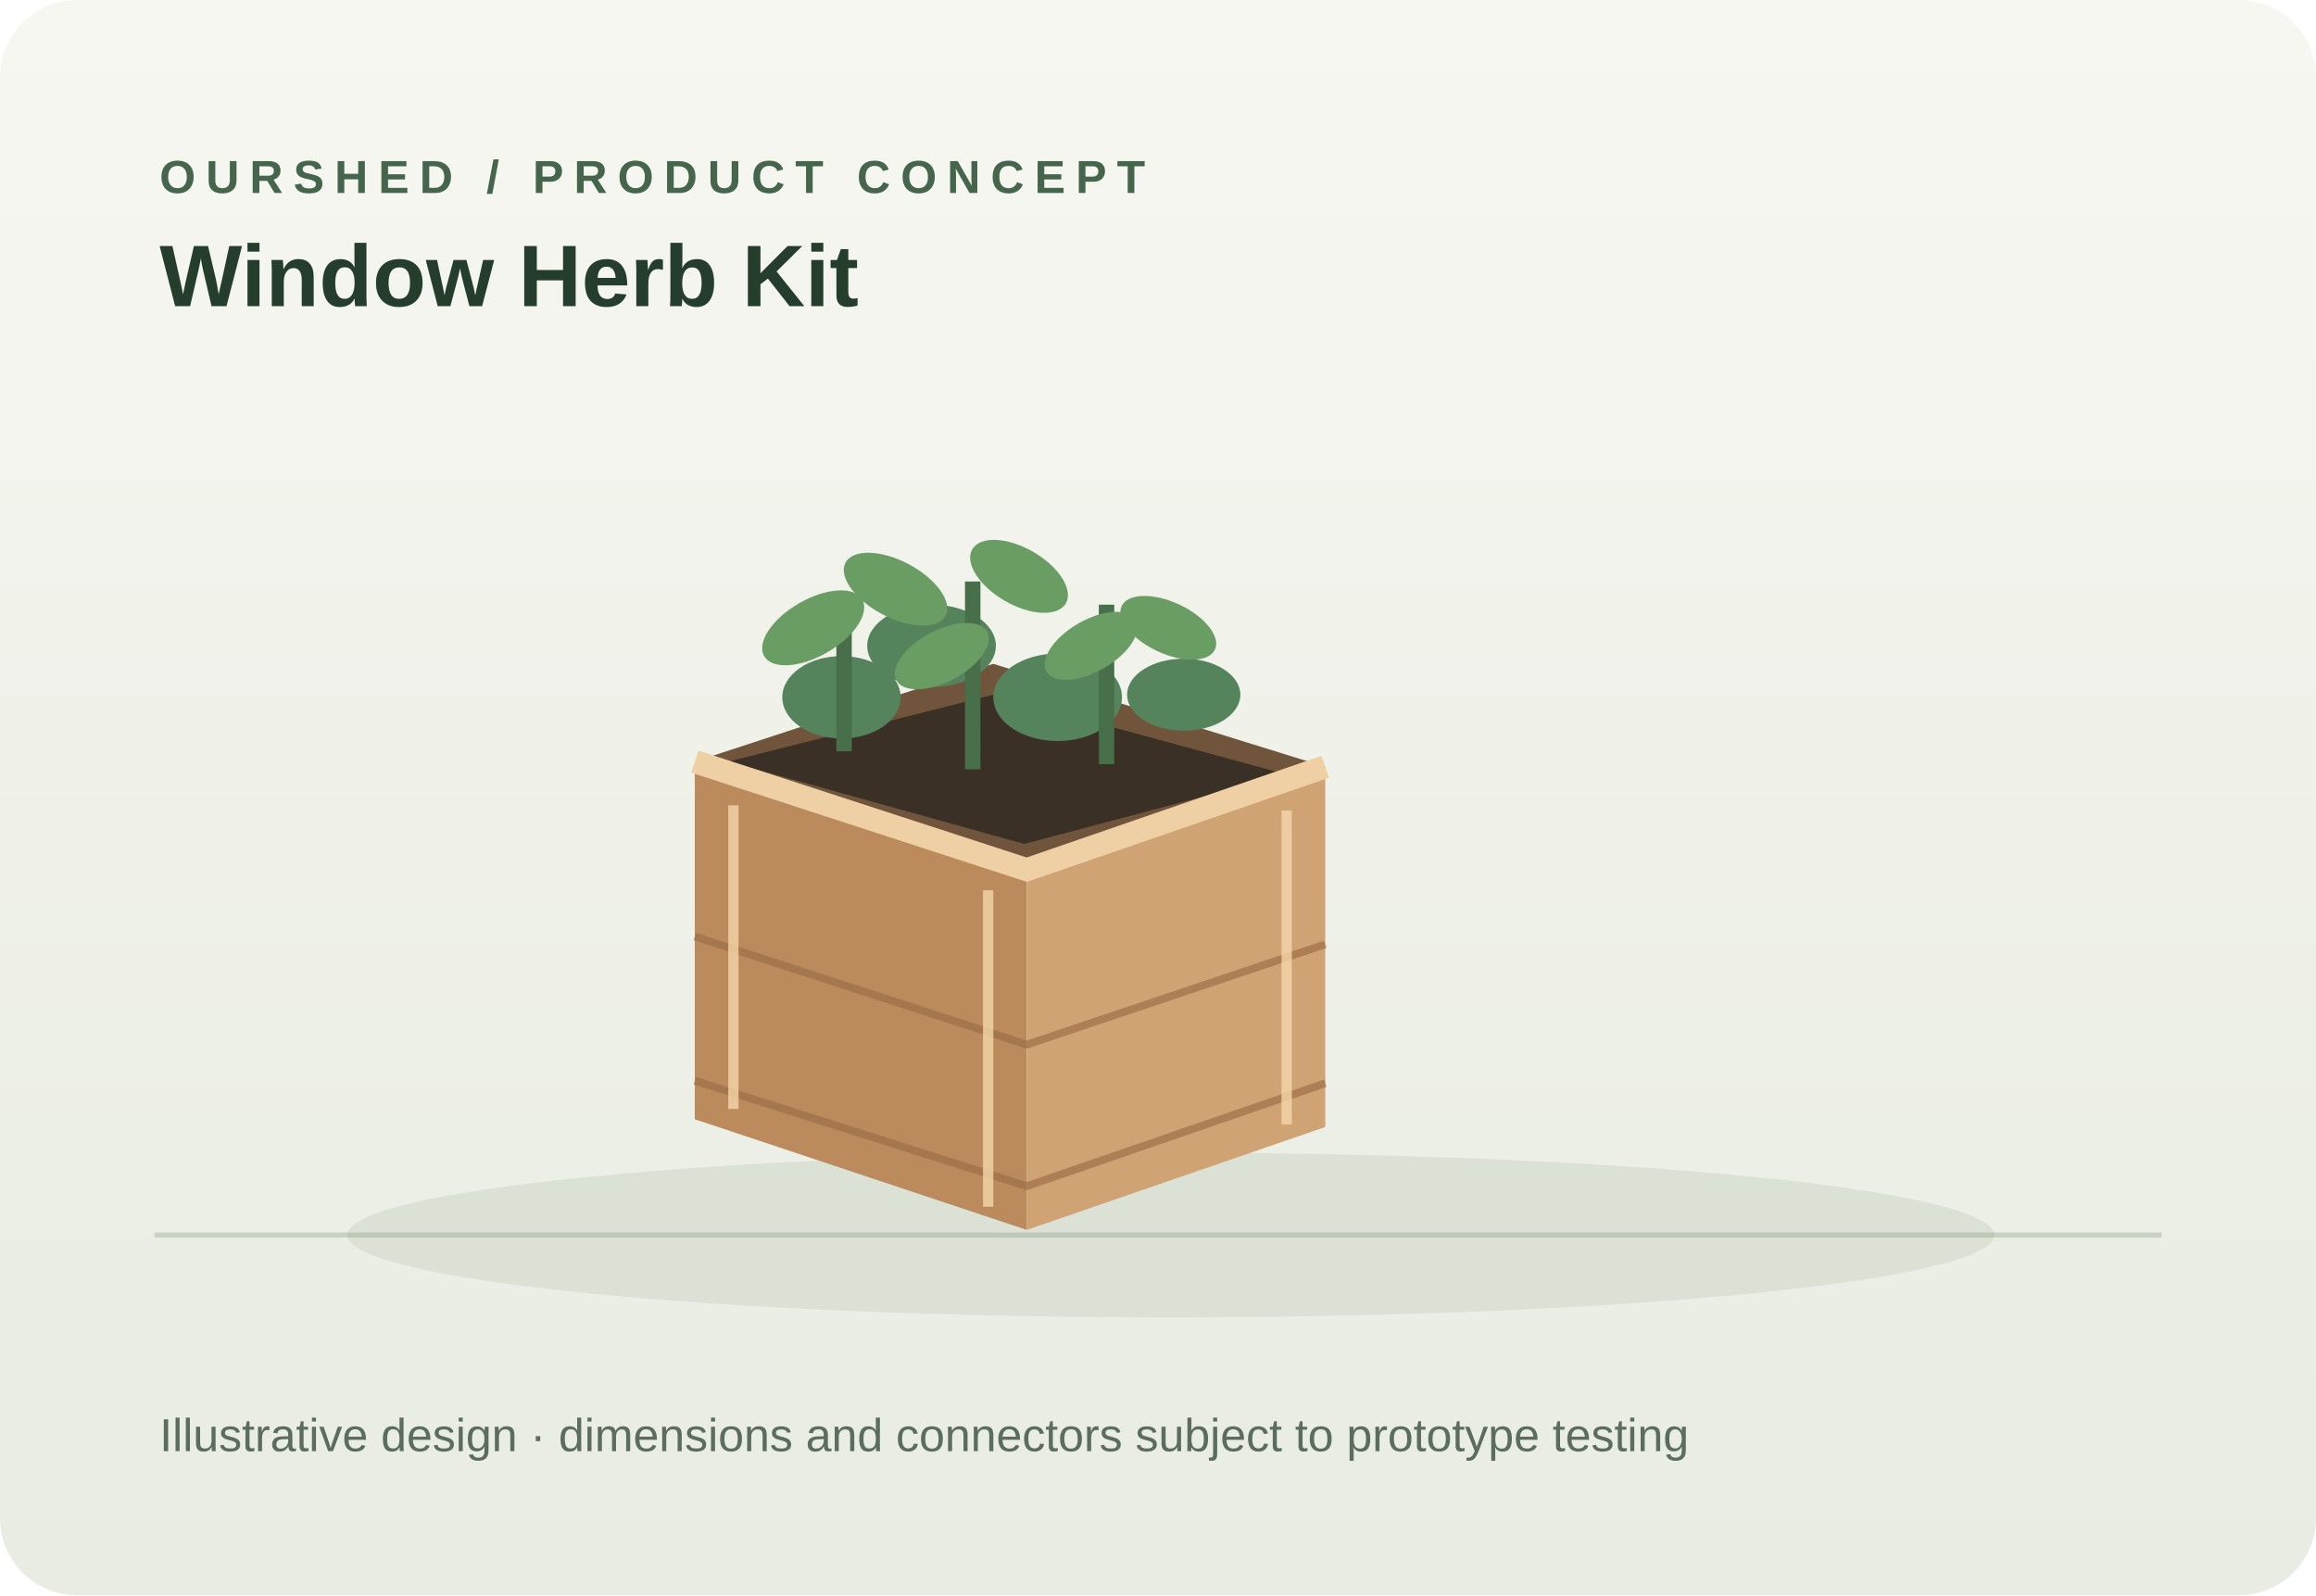
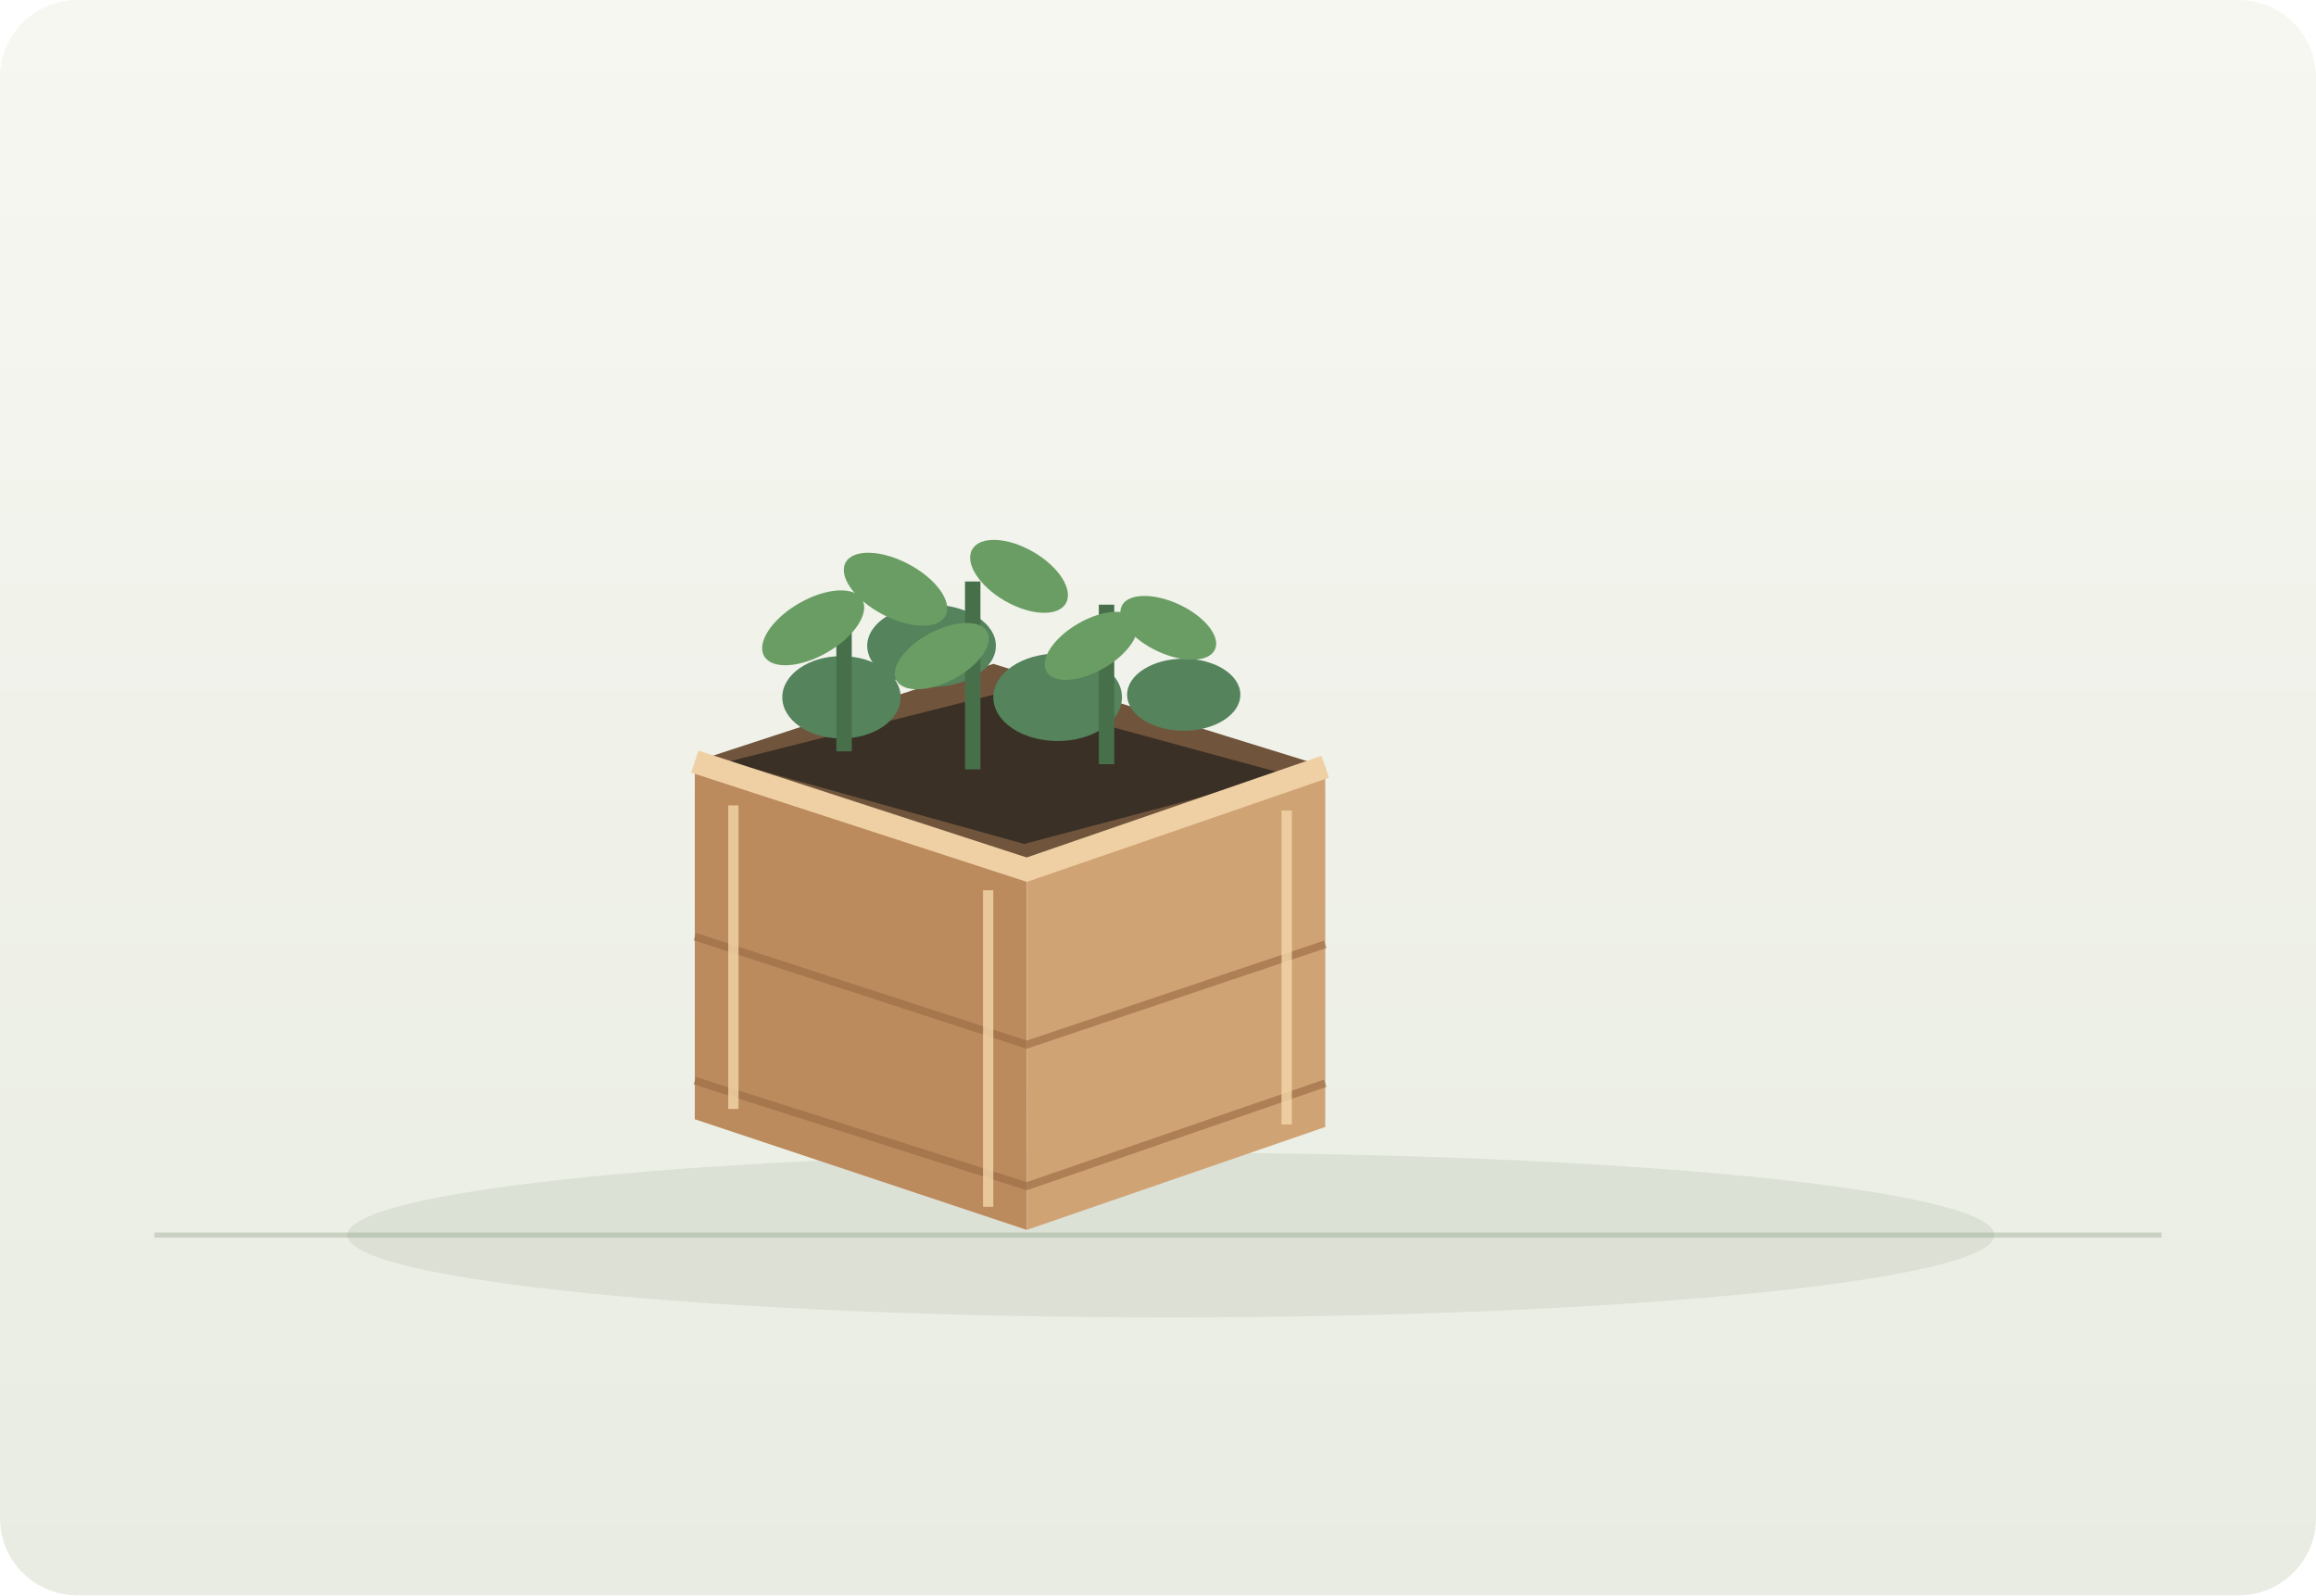
<svg xmlns="http://www.w3.org/2000/svg" viewBox="0 0 900 620" role="img">
  <defs>
    <linearGradient id="bg" x2="0" y2="1">
      <stop stop-color="#f7f7f1" />
      <stop offset="1" stop-color="#e8ece2" />
    </linearGradient>
  </defs>
  <rect width="900" height="620" rx="30" fill="url(#bg)" />
  <path d="M60 480H840" stroke="#c9d2c2" stroke-width="2" />
  <ellipse cx="455" cy="480" rx="320" ry="32" fill="#71816b" opacity=".13" />
  <g transform="translate(270 240) scale(1)">
    <path d="M0 56 116 18 245 58 129 98Z" fill="#70553c" />
    <path d="M13 56 116 30 230 61 128 88Z" fill="#3b3026" />
    <path d="M0 56 129 98 129 238 0 195Z" fill="#bb8a5d" />
    <path d="M129 98 245 58 245 198 129 238Z" fill="#d0a375" />
    <path d="M0 56 129 98 245 58" fill="none" stroke="#efd0a4" stroke-width="9" />
    <path d="M0 124 129 166 245 127M0 180 129 221 245 181" stroke="#9b6b44" stroke-width="3" fill="none" opacity=".65" />
    <path d="M15 73 15 191M114 106 114 229M230 75 230 197" stroke="#f4d7aa" stroke-width="4" opacity=".8" />
    <g fill="#54835c">
      <ellipse cx="57" cy="31" rx="23" ry="16" />
      <ellipse cx="92" cy="11" rx="25" ry="16" />
      <ellipse cx="141" cy="31" rx="25" ry="17" />
      <ellipse cx="190" cy="30" rx="22" ry="14" />
    </g>
    <path d="M58 52V-5M108 59V-14M160 57V-5" stroke="#47704a" stroke-width="6" />
    <g fill="#6a9d64">
      <ellipse cx="46" cy="4" rx="22" ry="11" transform="rotate(-30 46 4)" />
      <ellipse cx="78" cy="-11" rx="22" ry="11" transform="rotate(28 78 -11)" />
      <ellipse cx="96" cy="15" rx="20" ry="10" transform="rotate(-28 96 15)" />
      <ellipse cx="126" cy="-16" rx="21" ry="11" transform="rotate(30 126 -16)" />
      <ellipse cx="154" cy="11" rx="20" ry="10" transform="rotate(-30 154 11)" />
      <ellipse cx="184" cy="4" rx="20" ry="10" transform="rotate(25 184 4)" />
    </g>
  </g>
-   <text x="62" y="75" font-family="Arial,sans-serif" font-size="18" font-weight="bold" letter-spacing="4" fill="#45654d">OURSHED  /  PRODUCT CONCEPT</text>
-   <text x="62" y="119" font-family="Arial,sans-serif" font-size="34" font-weight="bold" fill="#253d2d">Window Herb Kit</text>
-   <text x="62" y="564" font-family="Arial,sans-serif" font-size="18" fill="#5b6d5e">Illustrative design · dimensions and connectors subject to prototype testing</text>
</svg>
